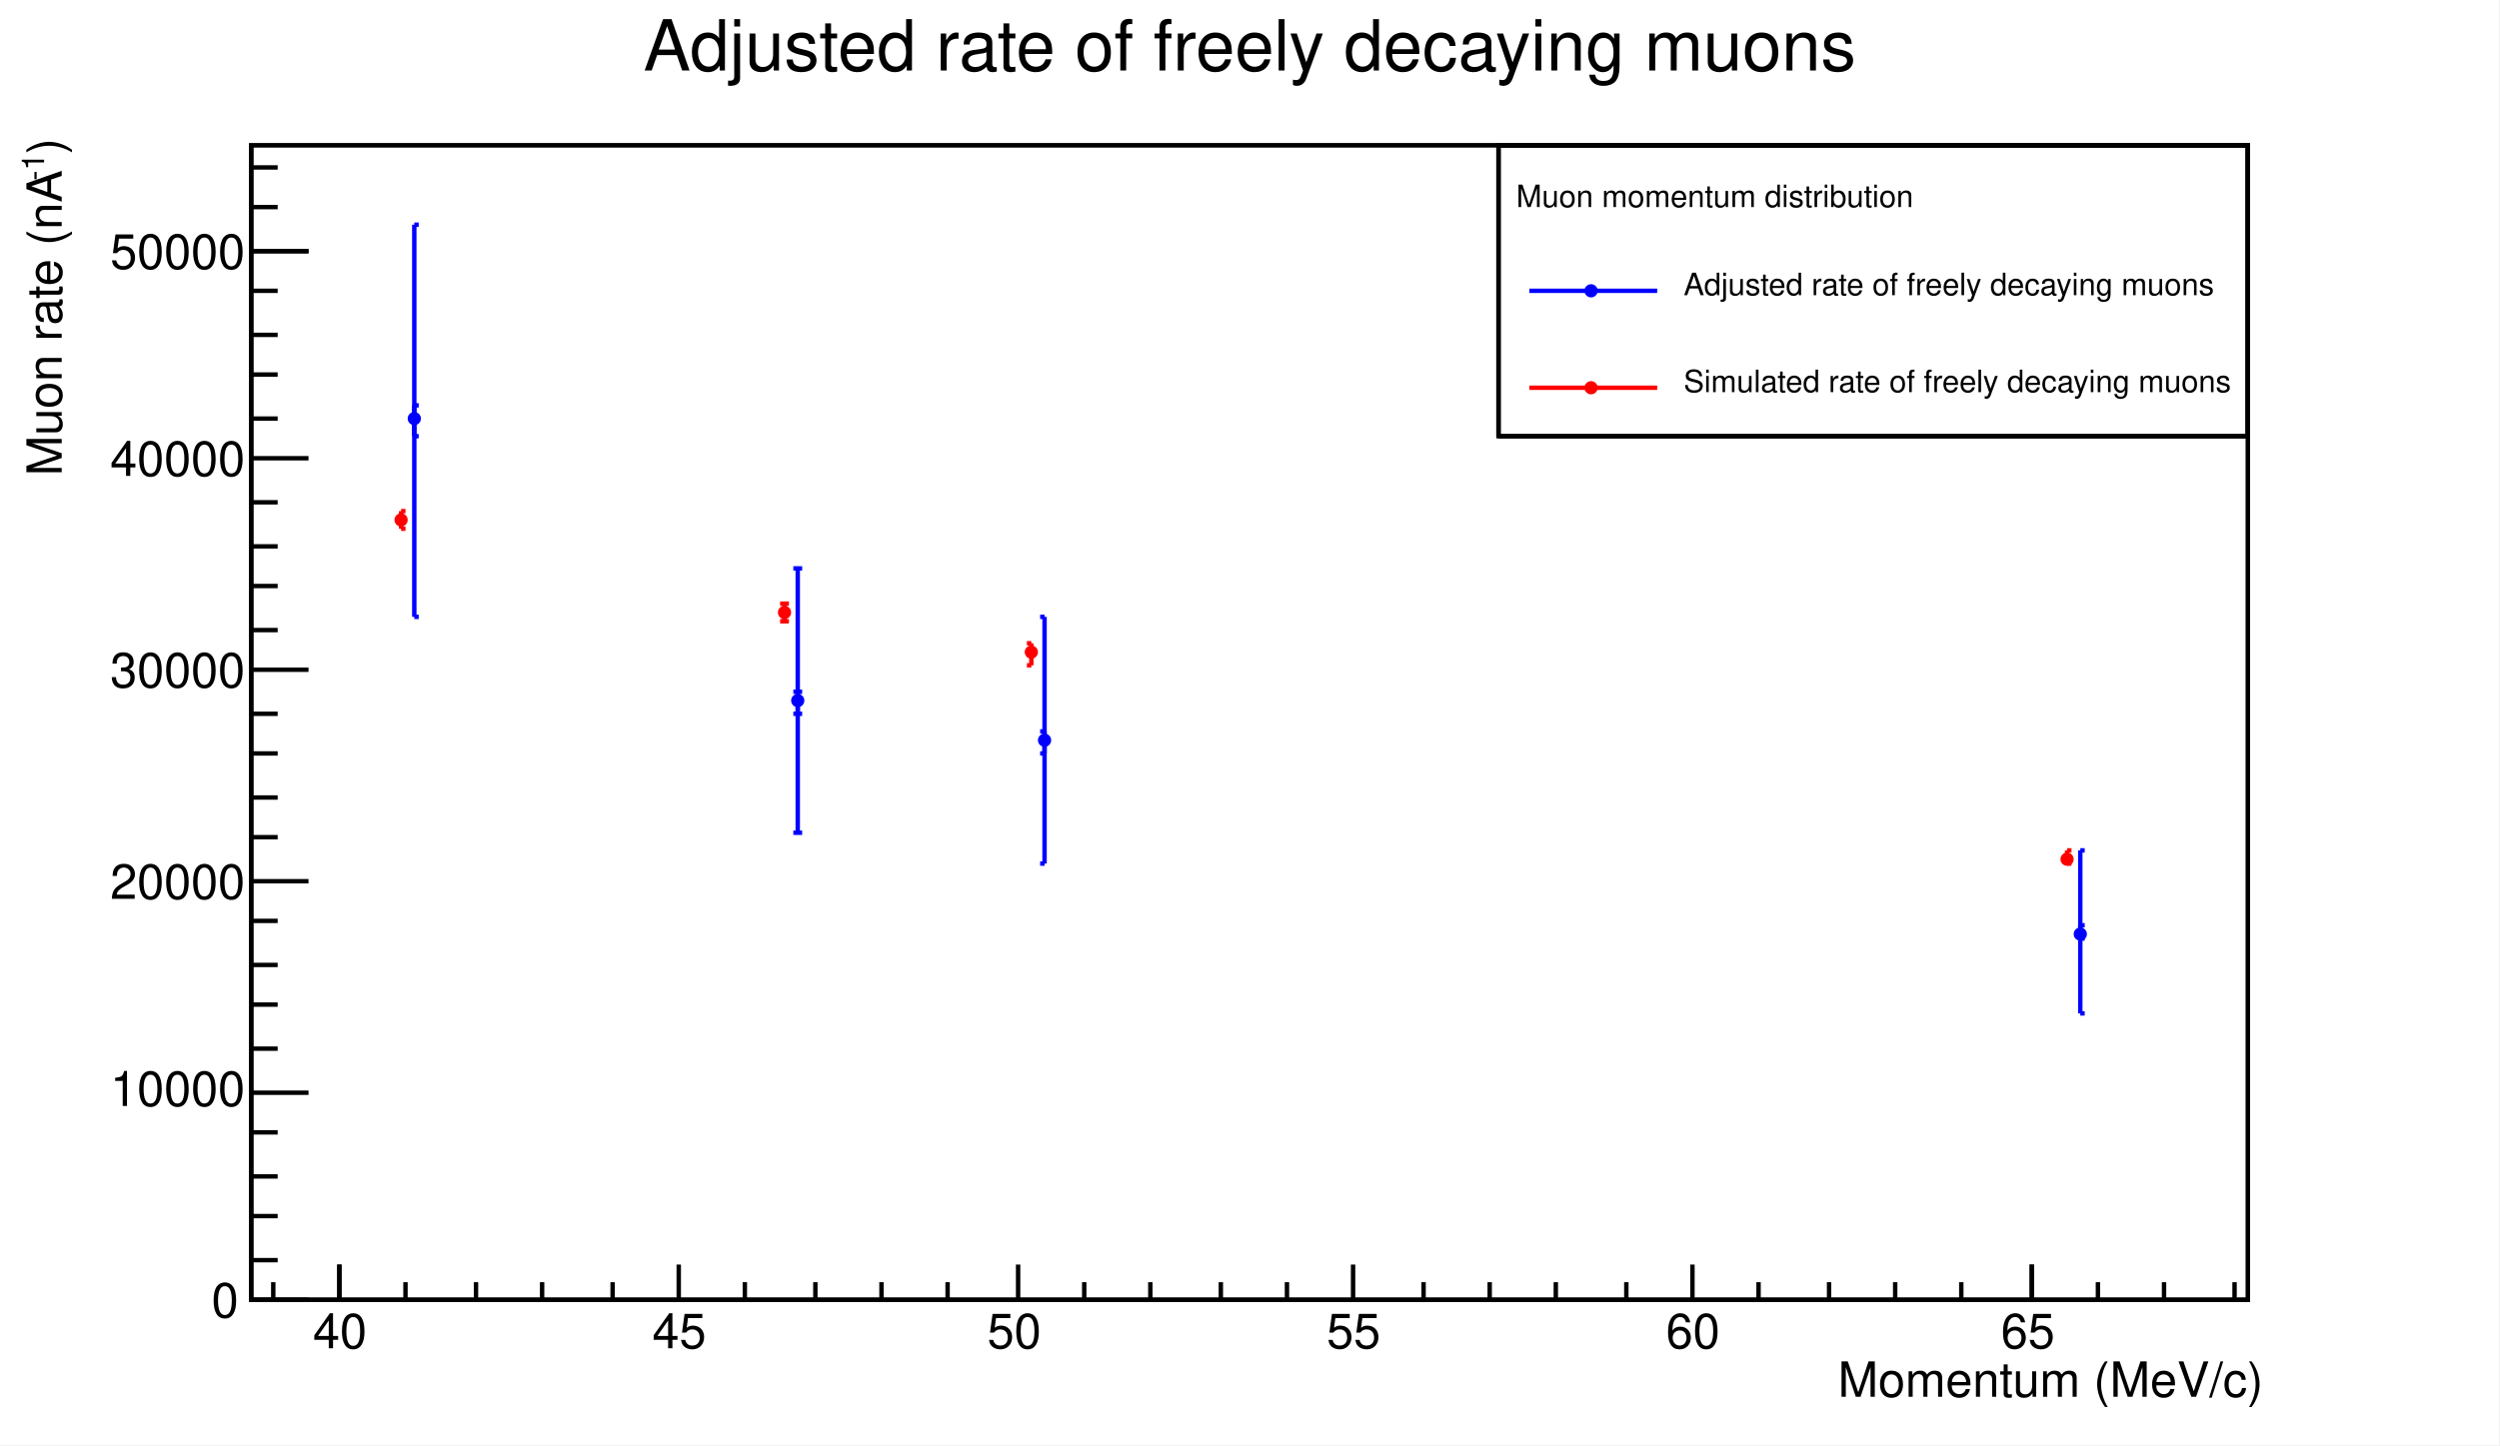
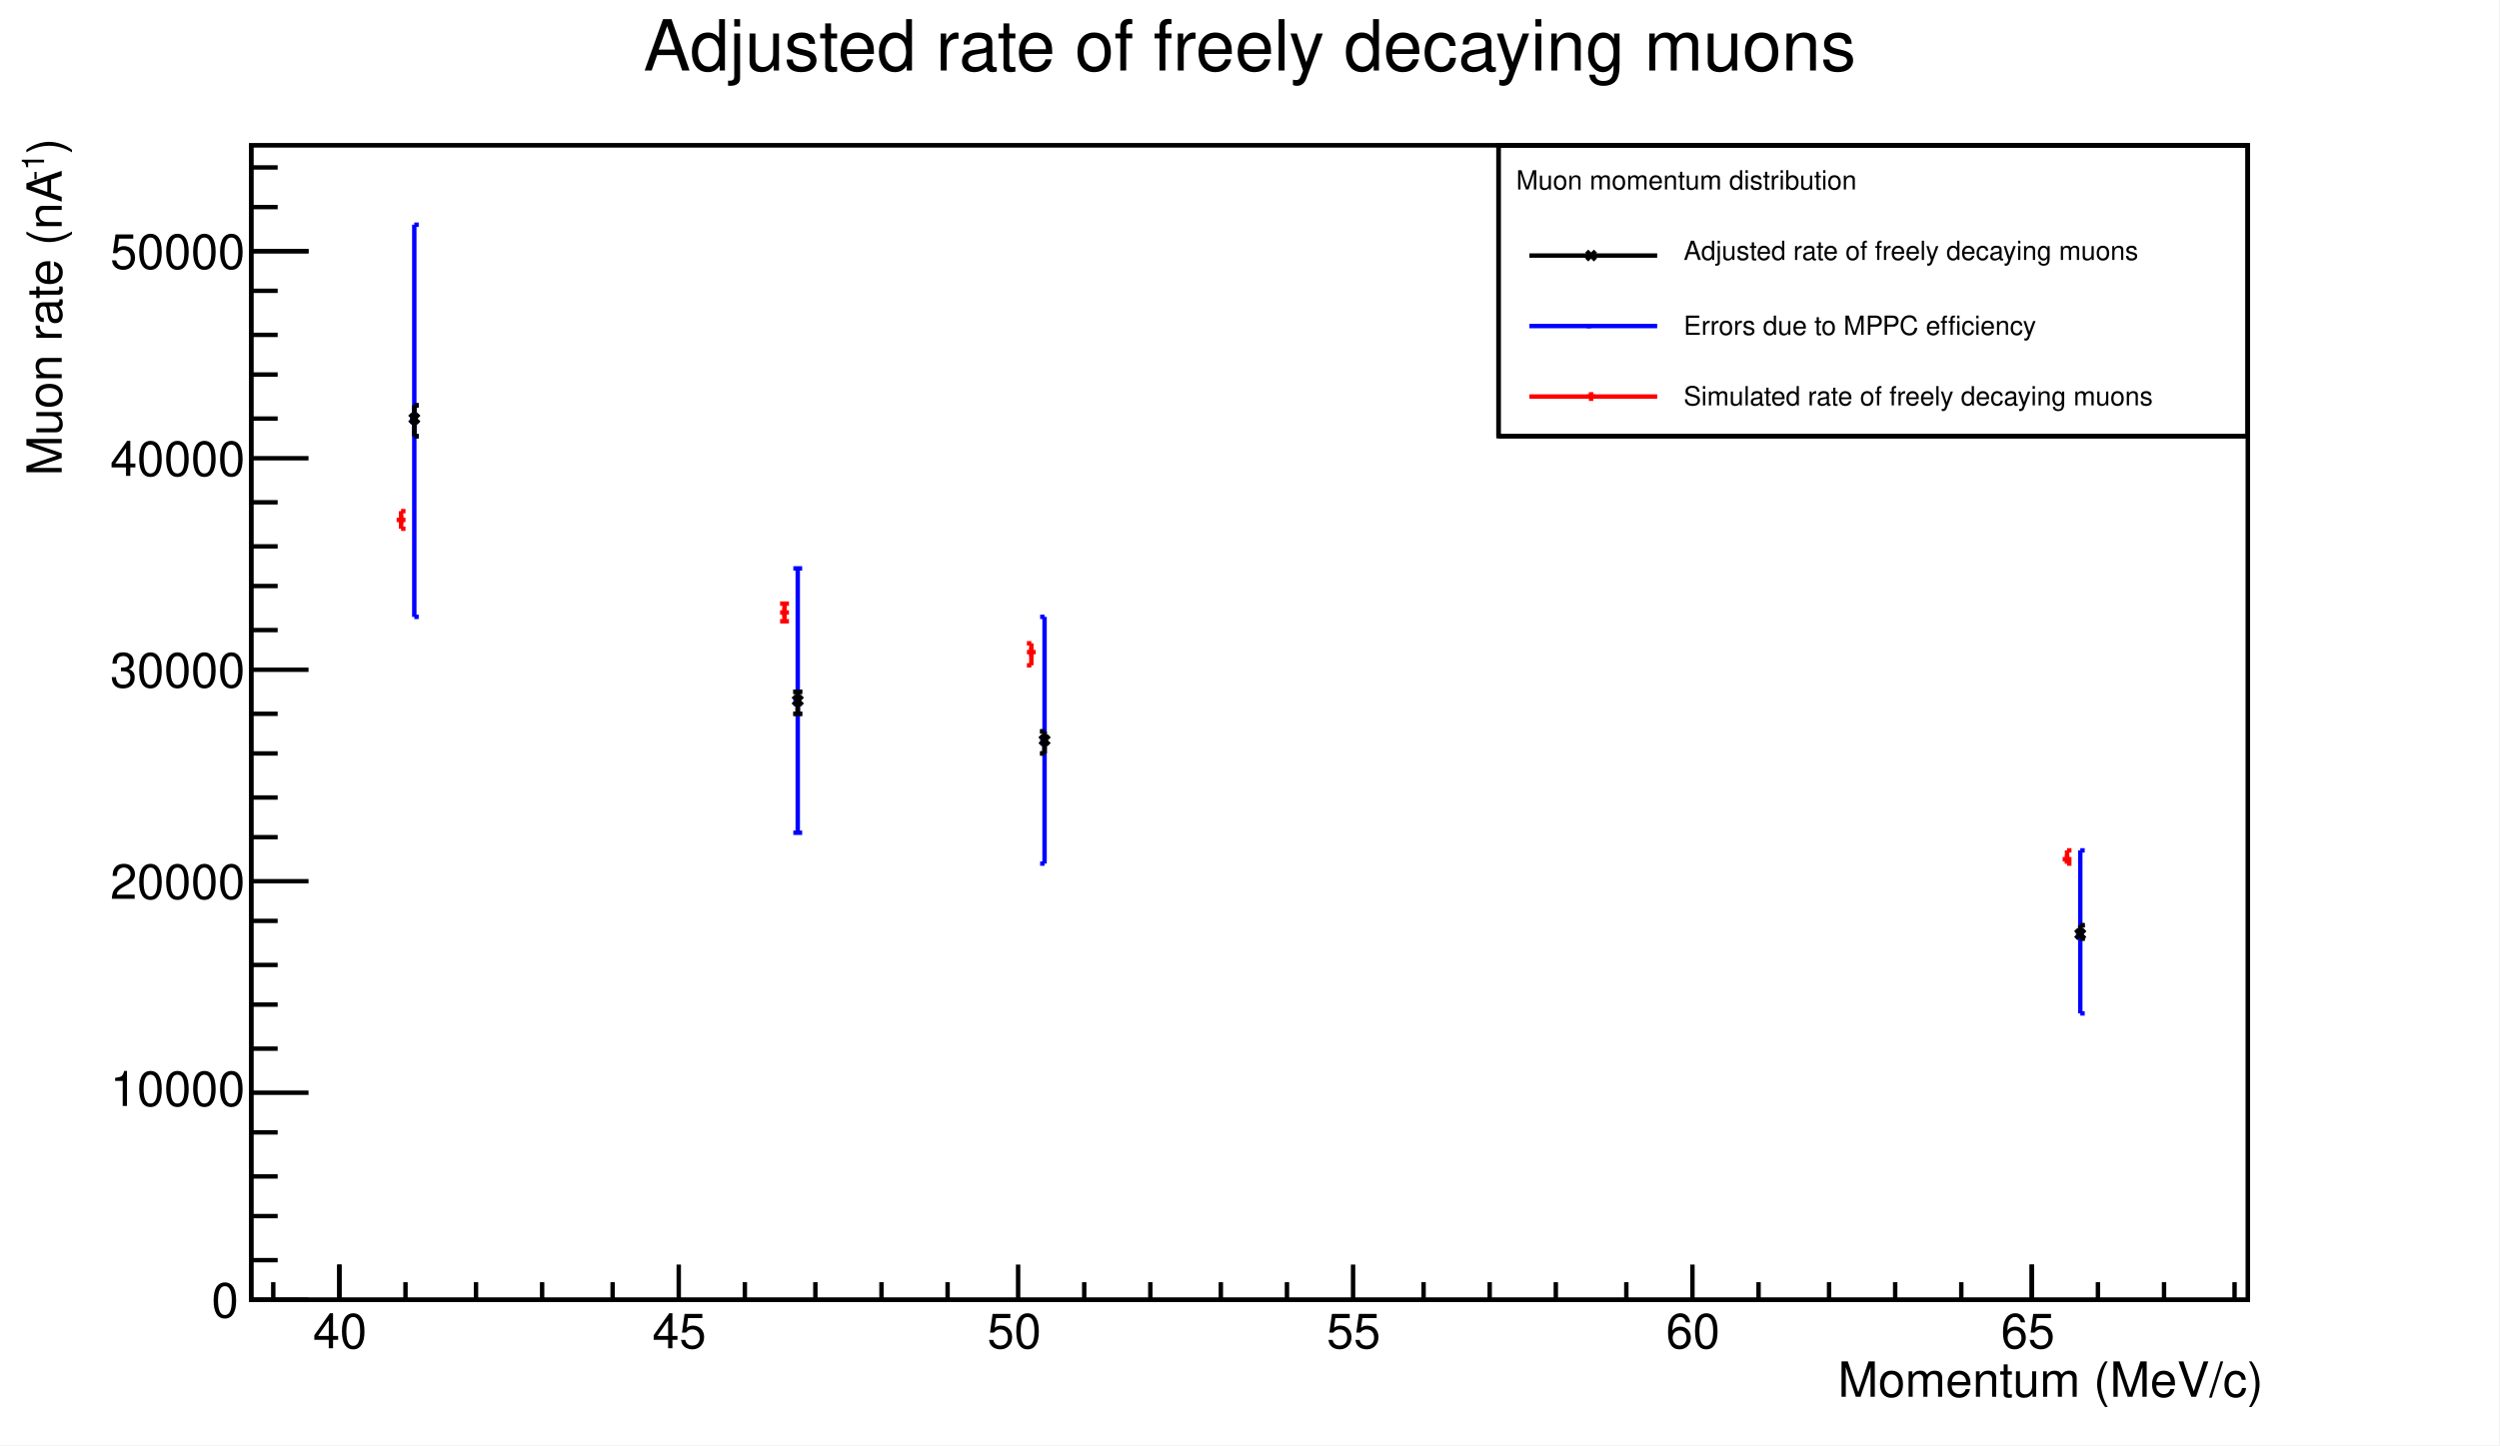
<svg xmlns="http://www.w3.org/2000/svg" width="567" height="328" viewBox="0 0 567 328">
  <defs>
</defs>
  <rect x="0" y="0" width="567" height="328" fill="white" />
  <rect x="57" y="33" width="453" height="262" fill="white" />
  <rect x="57" y="33" width="453" height="262" fill="none" stroke="black" />
  <rect x="57" y="33" width="453" height="262" fill="white" />
  <rect x="57" y="33" width="453" height="262" fill="none" stroke="black" />
  <path d="M57,295h 453" fill="none" stroke="black" />
  <text x="417" y="317" fill="black" font-size="11" font-family="Helvetica">
Momentum (MeV/c)
</text>
  <path d="M77,287v 8" fill="none" stroke="black" />
  <path d="M92,291v 4" fill="none" stroke="black" />
  <path d="M108,291v 4" fill="none" stroke="black" />
  <path d="M123,291v 4" fill="none" stroke="black" />
  <path d="M139,291v 4" fill="none" stroke="black" />
  <path d="M154,287v 8" fill="none" stroke="black" />
  <path d="M169,291v 4" fill="none" stroke="black" />
  <path d="M185,291v 4" fill="none" stroke="black" />
  <path d="M200,291v 4" fill="none" stroke="black" />
  <path d="M215,291v 4" fill="none" stroke="black" />
  <path d="M231,287v 8" fill="none" stroke="black" />
  <path d="M246,291v 4" fill="none" stroke="black" />
  <path d="M261,291v 4" fill="none" stroke="black" />
  <path d="M277,291v 4" fill="none" stroke="black" />
  <path d="M292,291v 4" fill="none" stroke="black" />
  <path d="M307,287v 8" fill="none" stroke="black" />
  <path d="M323,291v 4" fill="none" stroke="black" />
  <path d="M338,291v 4" fill="none" stroke="black" />
  <path d="M353,291v 4" fill="none" stroke="black" />
  <path d="M369,291v 4" fill="none" stroke="black" />
  <path d="M384,287v 8" fill="none" stroke="black" />
  <path d="M399,291v 4" fill="none" stroke="black" />
  <path d="M415,291v 4" fill="none" stroke="black" />
  <path d="M430,291v 4" fill="none" stroke="black" />
  <path d="M445,291v 4" fill="none" stroke="black" />
  <path d="M461,287v 8" fill="none" stroke="black" />
  <path d="M77,287v 8" fill="none" stroke="black" />
  <path d="M62,291v 4" fill="none" stroke="black" />
  <path d="M461,287v 8" fill="none" stroke="black" />
  <path d="M476,291v 4" fill="none" stroke="black" />
  <path d="M491,291v 4" fill="none" stroke="black" />
  <path d="M507,291v 4" fill="none" stroke="black" />
  <text x="71" y="306" fill="black" font-size="11" font-family="Helvetica">
40
</text>
  <text x="148" y="306" fill="black" font-size="11" font-family="Helvetica">
45
</text>
  <text x="224" y="306" fill="black" font-size="11" font-family="Helvetica">
50
</text>
  <text x="301" y="306" fill="black" font-size="11" font-family="Helvetica">
55
</text>
  <text x="378" y="306" fill="black" font-size="11" font-family="Helvetica">
60
</text>
  <text x="454" y="306" fill="black" font-size="11" font-family="Helvetica">
65
</text>
  <path d="M57,295v -262" fill="none" stroke="black" />
  <g transform="rotate(-90,14,35)">
    <text x="14" y="35" fill="black" font-size="11" font-family="Helvetica">
)
</text>
  </g>
  <g transform="rotate(-90,10,41)">
    <text x="10" y="41" fill="black" font-size="7" font-family="Helvetica">
-1
</text>
  </g>
  <g transform="rotate(-90,14,108)">
    <text x="14" y="108" fill="black" font-size="11" font-family="Helvetica">
Muon rate (nA
</text>
  </g>
  <path d="M70,295h -13" fill="none" stroke="black" />
  <path d="M63,286h -6" fill="none" stroke="black" />
  <path d="M63,276h -6" fill="none" stroke="black" />
  <path d="M63,267h -6" fill="none" stroke="black" />
  <path d="M63,257h -6" fill="none" stroke="black" />
  <path d="M70,248h -13" fill="none" stroke="black" />
  <path d="M63,238h -6" fill="none" stroke="black" />
  <path d="M63,228h -6" fill="none" stroke="black" />
  <path d="M63,219h -6" fill="none" stroke="black" />
  <path d="M63,209h -6" fill="none" stroke="black" />
  <path d="M70,200h -13" fill="none" stroke="black" />
  <path d="M63,190h -6" fill="none" stroke="black" />
  <path d="M63,181h -6" fill="none" stroke="black" />
  <path d="M63,171h -6" fill="none" stroke="black" />
  <path d="M63,162h -6" fill="none" stroke="black" />
  <path d="M70,152h -13" fill="none" stroke="black" />
  <path d="M63,143h -6" fill="none" stroke="black" />
  <path d="M63,133h -6" fill="none" stroke="black" />
  <path d="M63,124h -6" fill="none" stroke="black" />
  <path d="M63,114h -6" fill="none" stroke="black" />
  <path d="M70,104h -13" fill="none" stroke="black" />
  <path d="M63,95h -6" fill="none" stroke="black" />
  <path d="M63,85h -6" fill="none" stroke="black" />
  <path d="M63,76h -6" fill="none" stroke="black" />
  <path d="M63,66h -6" fill="none" stroke="black" />
  <path d="M70,57h -13" fill="none" stroke="black" />
  <path d="M70,57h -13" fill="none" stroke="black" />
  <path d="M63,47h -6" fill="none" stroke="black" />
  <path d="M63,38h -6" fill="none" stroke="black" />
  <text x="48" y="299" fill="black" font-size="11" font-family="Helvetica">
0
</text>
  <text x="25" y="251" fill="black" font-size="11" font-family="Helvetica">
10000
</text>
  <text x="25" y="204" fill="black" font-size="11" font-family="Helvetica">
20000
</text>
  <text x="25" y="156" fill="black" font-size="11" font-family="Helvetica">
30000
</text>
  <text x="25" y="108" fill="black" font-size="11" font-family="Helvetica">
40000
</text>
  <text x="25" y="61" fill="black" font-size="11" font-family="Helvetica">
50000
</text>
-   <g stroke="#0000ff" stroke-width="1" fill="#0000ff">
-     <circle cx=" 94" cy=" 95" r=" 1" />
-     <circle cx=" 181" cy=" 159" r=" 1" />
-     <circle cx=" 237" cy=" 168" r=" 1" />
-     <circle cx=" 472" cy=" 212" r=" 1" />
-   </g>
-   <path d="M94,95v -3" fill="none" stroke="#0000ff" />
-   <path d="M94,92h 1" fill="none" stroke="#0000ff" />
-   <path d="M94,95v 4" fill="none" stroke="#0000ff" />
-   <path d="M94,99h 1" fill="none" stroke="#0000ff" />
-   <path d="M181,159v -2" fill="none" stroke="#0000ff" />
-   <path d="M180,157h 2" fill="none" stroke="#0000ff" />
-   <path d="M181,159v 3" fill="none" stroke="#0000ff" />
-   <path d="M180,162h 2" fill="none" stroke="#0000ff" />
-   <path d="M237,168v -2" fill="none" stroke="#0000ff" />
-   <path d="M236,166h 1" fill="none" stroke="#0000ff" />
-   <path d="M237,168v 3" fill="none" stroke="#0000ff" />
-   <path d="M236,171h 1" fill="none" stroke="#0000ff" />
-   <path d="M472,212v -2" fill="none" stroke="#0000ff" />
-   <path d="M472,210h 1" fill="none" stroke="#0000ff" />
-   <path d="M472,212v 1" fill="none" stroke="#0000ff" />
-   <path d="M472,213h 1" fill="none" stroke="#0000ff" />
+   <g stroke="black" stroke-width="1" fill="none">
+     <line x1=" 93" y1=" 94" x2=" 95" y2=" 96" />
+     <line x1=" 93" y1=" 96" x2=" 95" y2=" 94" />
+     <line x1=" 180" y1=" 158" x2=" 182" y2=" 160" />
+     <line x1=" 180" y1=" 160" x2=" 182" y2=" 158" />
+     <line x1=" 236" y1=" 167" x2=" 238" y2=" 169" />
+     <line x1=" 236" y1=" 169" x2=" 238" y2=" 167" />
+     <line x1=" 471" y1=" 211" x2=" 473" y2=" 213" />
+     <line x1=" 471" y1=" 213" x2=" 473" y2=" 211" />
+   </g>
+   <path d="M94,95v -3" fill="none" stroke="black" />
+   <path d="M94,92h 1" fill="none" stroke="black" />
+   <path d="M94,95v 4" fill="none" stroke="black" />
+   <path d="M94,99h 1" fill="none" stroke="black" />
+   <path d="M181,159v -2" fill="none" stroke="black" />
+   <path d="M180,157h 2" fill="none" stroke="black" />
+   <path d="M181,159v 3" fill="none" stroke="black" />
+   <path d="M180,162h 2" fill="none" stroke="black" />
+   <path d="M237,168v -2" fill="none" stroke="black" />
+   <path d="M236,166h 1" fill="none" stroke="black" />
+   <path d="M237,168v 3" fill="none" stroke="black" />
+   <path d="M236,171h 1" fill="none" stroke="black" />
+   <path d="M472,212v -2" fill="none" stroke="black" />
+   <path d="M472,210h 1" fill="none" stroke="black" />
+   <path d="M472,212v 1" fill="none" stroke="black" />
+   <path d="M472,213h 1" fill="none" stroke="black" />
+   <path d="M94,95v -44" fill="none" stroke="#0000ff" />
+   <path d="M94,51h 1" fill="none" stroke="#0000ff" />
+   <path d="M94,95v 45" fill="none" stroke="#0000ff" />
+   <path d="M94,140h 1" fill="none" stroke="#0000ff" />
+   <path d="M181,159v -30" fill="none" stroke="#0000ff" />
+   <path d="M180,129h 2" fill="none" stroke="#0000ff" />
+   <path d="M181,159v 30" fill="none" stroke="#0000ff" />
+   <path d="M180,189h 2" fill="none" stroke="#0000ff" />
+   <path d="M237,168v -28" fill="none" stroke="#0000ff" />
+   <path d="M236,140h 1" fill="none" stroke="#0000ff" />
+   <path d="M237,168v 28" fill="none" stroke="#0000ff" />
+   <path d="M236,196h 1" fill="none" stroke="#0000ff" />
+   <path d="M472,212v -19" fill="none" stroke="#0000ff" />
+   <path d="M472,193h 1" fill="none" stroke="#0000ff" />
+   <path d="M472,212v 18" fill="none" stroke="#0000ff" />
+   <path d="M472,230h 1" fill="none" stroke="#0000ff" />
+   <g stroke="#0000ff" stroke-width="1" fill="none">
+     <line x1="93" y1="95" x2="94" y2="95" />
+     <line x1="180" y1="159" x2="181" y2="159" />
+     <line x1="236" y1="168" x2="237" y2="168" />
+     <line x1="471" y1="212" x2="472" y2="212" />
+   </g>
  <path d="M91,118v -2" fill="none" stroke="#ff0000" />
  <path d="M91,116h 1" fill="none" stroke="#ff0000" />
  <path d="M91,118v 2" fill="none" stroke="#ff0000" />
  <path d="M91,120h 1" fill="none" stroke="#ff0000" />
  <path d="M178,139v -2" fill="none" stroke="#ff0000" />
  <path d="M177,137h 2" fill="none" stroke="#ff0000" />
  <path d="M178,139v 2" fill="none" stroke="#ff0000" />
  <path d="M177,141h 2" fill="none" stroke="#ff0000" />
  <path d="M234,148v -2" fill="none" stroke="#ff0000" />
  <path d="M233,146h 1" fill="none" stroke="#ff0000" />
  <path d="M234,148v 3" fill="none" stroke="#ff0000" />
  <path d="M233,151h 1" fill="none" stroke="#ff0000" />
  <path d="M469,195v -2" fill="none" stroke="#ff0000" />
  <path d="M469,193h 1" fill="none" stroke="#ff0000" />
  <path d="M469,195v 1" fill="none" stroke="#ff0000" />
  <path d="M469,196h 1" fill="none" stroke="#ff0000" />
-   <g stroke="#ff0000" stroke-width="1" fill="#ff0000">
-     <circle cx=" 91" cy=" 118" r=" 1" />
-     <circle cx=" 178" cy=" 139" r=" 1" />
-     <circle cx=" 234" cy=" 148" r=" 1" />
-     <circle cx=" 469" cy=" 195" r=" 1" />
+   <g stroke="#ff0000" stroke-width="1" fill="none">
+     <line x1=" 90" y1=" 118" x2=" 92" y2=" 118" />
+     <line x1=" 91" y1=" 117" x2=" 91" y2=" 119" />
+     <line x1=" 177" y1=" 139" x2=" 179" y2=" 139" />
+     <line x1=" 178" y1=" 138" x2=" 178" y2=" 140" />
+     <line x1=" 233" y1=" 148" x2=" 235" y2=" 148" />
+     <line x1=" 234" y1=" 147" x2=" 234" y2=" 149" />
+     <line x1=" 468" y1=" 195" x2=" 470" y2=" 195" />
+     <line x1=" 469" y1=" 194" x2=" 469" y2=" 196" />
  </g>
  <rect x="340" y="33" width="170" height="66" fill="none" stroke="black" />
  <path d="M340,99h 170" fill="none" stroke="black" />
  <path d="M510,99v -66" fill="none" stroke="black" />
  <path d="M510,33h -170" fill="none" stroke="black" />
  <path d="M340,33v 66" fill="none" stroke="black" />
-   <text x="344" y="47" fill="black" font-size="7" font-family="Helvetica">
+   <text x="344" y="43" fill="black" font-size="6" font-family="Helvetica">
Muon momentum distribution
</text>
-   <text x="382" y="67" fill="black" font-size="7" font-family="Helvetica">
+   <text x="382" y="59" fill="black" font-size="6" font-family="Helvetica">
Adjusted rate of freely decaying muons
</text>
-   <path d="M347,73h 29v -15h -29z" fill="white" />
-   <path d="M347,66h 29" fill="none" stroke="#0000ff" />
-   <g stroke="#0000ff" stroke-width="1" fill="#0000ff">
-     <circle cx=" 361" cy=" 66" r=" 1" />
-   </g>
-   <text x="382" y="89" fill="black" font-size="7" font-family="Helvetica">
+   <path d="M347,63h 29v -11h -29z" fill="white" />
+   <path d="M347,58h 29" fill="none" stroke="black" />
+   <g stroke="black" stroke-width="1" fill="none">
+     <line x1=" 360" y1=" 57" x2=" 362" y2=" 59" />
+     <line x1=" 360" y1=" 59" x2=" 362" y2=" 57" />
+   </g>
+   <text x="382" y="76" fill="black" font-size="6" font-family="Helvetica">
+ Errors due to MPPC efficiency
+ </text>
+   <path d="M347,80h 29v -12h -29z" fill="white" />
+   <path d="M347,74h 29" fill="none" stroke="#0000ff" />
+   <g stroke="#0000ff" stroke-width="1" fill="none">
+     <line x1="360" y1="74" x2="361" y2="74" />
+   </g>
+   <text x="382" y="92" fill="black" font-size="6" font-family="Helvetica">
Simulated rate of freely decaying muons
</text>
-   <path d="M347,95h 29v -15h -29z" fill="white" />
-   <path d="M347,88h 29" fill="none" stroke="#ff0000" />
-   <g stroke="#ff0000" stroke-width="1" fill="#ff0000">
-     <circle cx=" 361" cy=" 88" r=" 1" />
-   </g>
-   <path d="M94,95v -44" fill="none" stroke="#0000ff" />
-   <path d="M94,51h 1" fill="none" stroke="#0000ff" />
-   <path d="M94,95v 45" fill="none" stroke="#0000ff" />
-   <path d="M94,140h 1" fill="none" stroke="#0000ff" />
-   <path d="M181,159v -30" fill="none" stroke="#0000ff" />
-   <path d="M180,129h 2" fill="none" stroke="#0000ff" />
-   <path d="M181,159v 30" fill="none" stroke="#0000ff" />
-   <path d="M180,189h 2" fill="none" stroke="#0000ff" />
-   <path d="M237,168v -28" fill="none" stroke="#0000ff" />
-   <path d="M236,140h 1" fill="none" stroke="#0000ff" />
-   <path d="M237,168v 28" fill="none" stroke="#0000ff" />
-   <path d="M236,196h 1" fill="none" stroke="#0000ff" />
-   <path d="M472,212v -19" fill="none" stroke="#0000ff" />
-   <path d="M472,193h 1" fill="none" stroke="#0000ff" />
-   <path d="M472,212v 18" fill="none" stroke="#0000ff" />
-   <path d="M472,230h 1" fill="none" stroke="#0000ff" />
-   <g stroke="#0000ff" stroke-width="0" fill="#0000ff">
-     <circle cx=" 94" cy=" 95" r=" 1" />
-     <circle cx=" 181" cy=" 159" r=" 1" />
-     <circle cx=" 237" cy=" 168" r=" 1" />
-     <circle cx=" 472" cy=" 212" r=" 1" />
+   <path d="M347,96h 29v -11h -29z" fill="white" />
+   <path d="M347,90h 29" fill="none" stroke="#ff0000" />
+   <g stroke="#ff0000" stroke-width="1" fill="none">
+     <line x1=" 360" y1=" 90" x2=" 362" y2=" 90" />
+     <line x1=" 361" y1=" 89" x2=" 361" y2=" 91" />
+   </g>
+   <path d="M94,95v -3" fill="none" stroke="black" />
+   <path d="M94,92h 1" fill="none" stroke="black" />
+   <path d="M94,95v 4" fill="none" stroke="black" />
+   <path d="M94,99h 1" fill="none" stroke="black" />
+   <path d="M181,159v -2" fill="none" stroke="black" />
+   <path d="M180,157h 2" fill="none" stroke="black" />
+   <path d="M181,159v 3" fill="none" stroke="black" />
+   <path d="M180,162h 2" fill="none" stroke="black" />
+   <path d="M237,168v -2" fill="none" stroke="black" />
+   <path d="M236,166h 1" fill="none" stroke="black" />
+   <path d="M237,168v 3" fill="none" stroke="black" />
+   <path d="M236,171h 1" fill="none" stroke="black" />
+   <path d="M472,212v -2" fill="none" stroke="black" />
+   <path d="M472,210h 1" fill="none" stroke="black" />
+   <path d="M472,212v 1" fill="none" stroke="black" />
+   <path d="M472,213h 1" fill="none" stroke="black" />
+   <g stroke="black" stroke-width="1" fill="none">
+     <line x1=" 93" y1=" 94" x2=" 95" y2=" 96" />
+     <line x1=" 93" y1=" 96" x2=" 95" y2=" 94" />
+     <line x1=" 180" y1=" 158" x2=" 182" y2=" 160" />
+     <line x1=" 180" y1=" 160" x2=" 182" y2=" 158" />
+     <line x1=" 236" y1=" 167" x2=" 238" y2=" 169" />
+     <line x1=" 236" y1=" 169" x2=" 238" y2=" 167" />
+     <line x1=" 471" y1=" 211" x2=" 473" y2=" 213" />
+     <line x1=" 471" y1=" 213" x2=" 473" y2=" 211" />
  </g>
  <text x="146" y="16" fill="black" font-size="16" font-family="Helvetica">
Adjusted rate of freely decaying muons
</text>
</svg>
